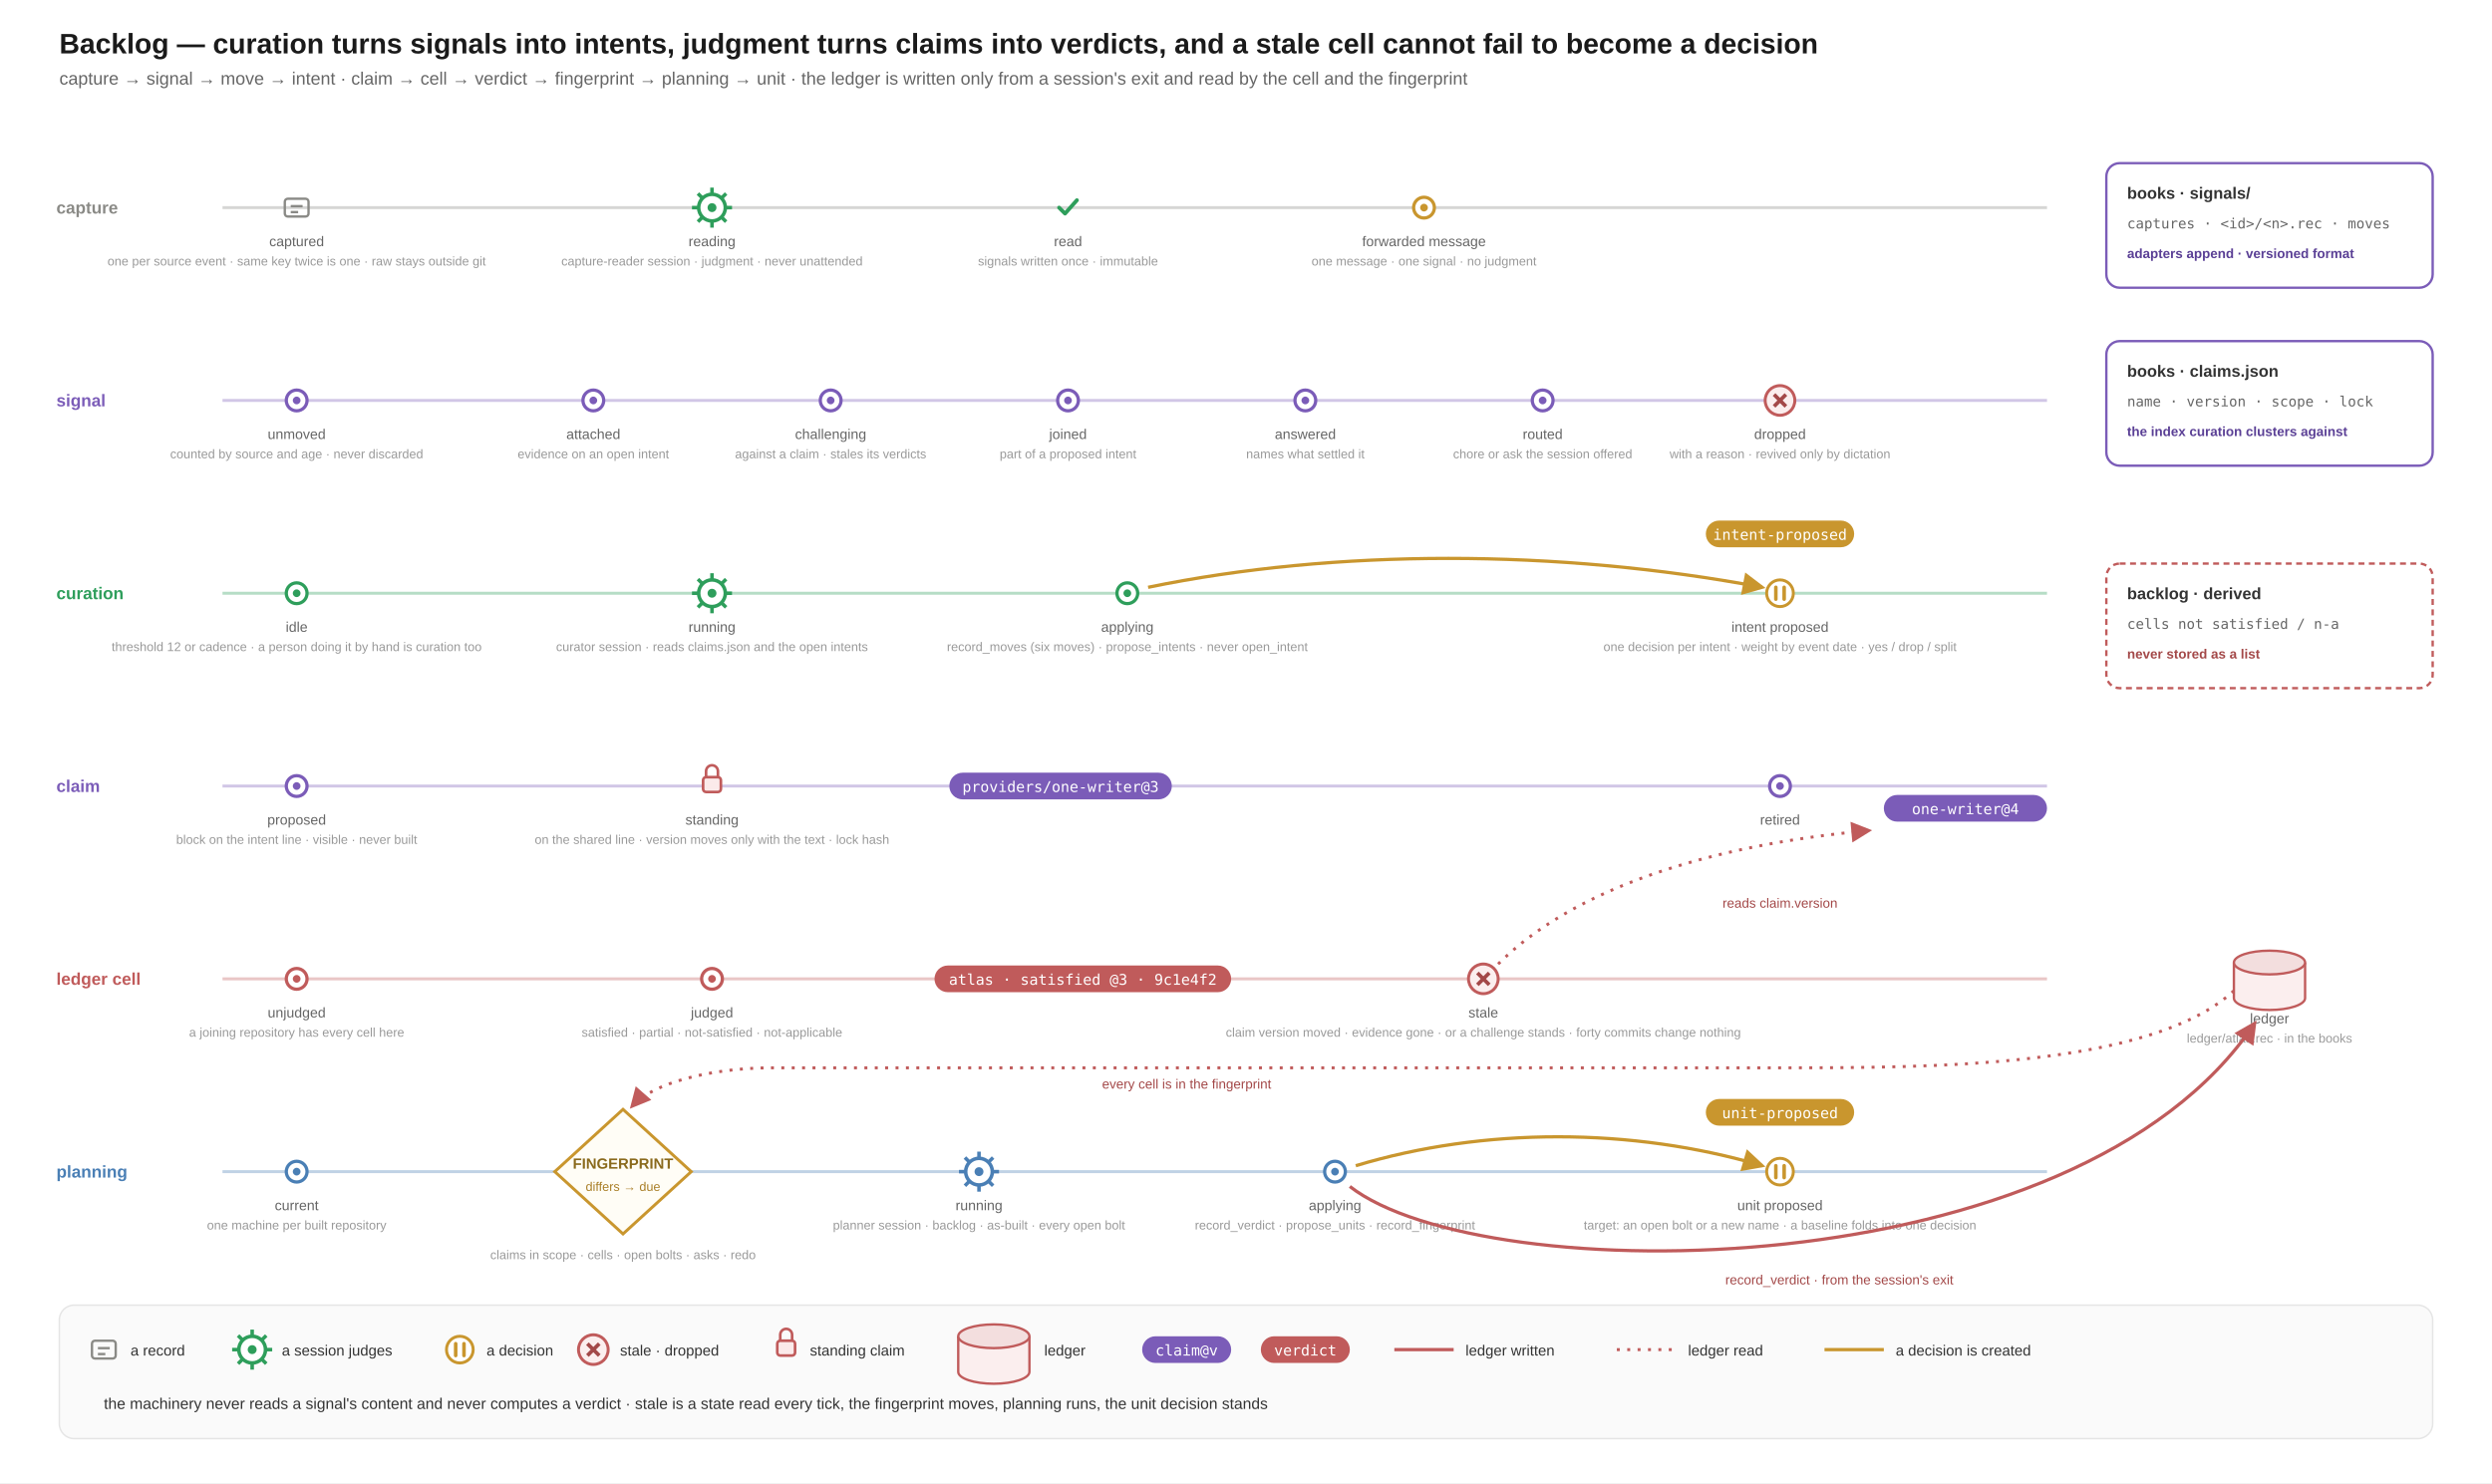
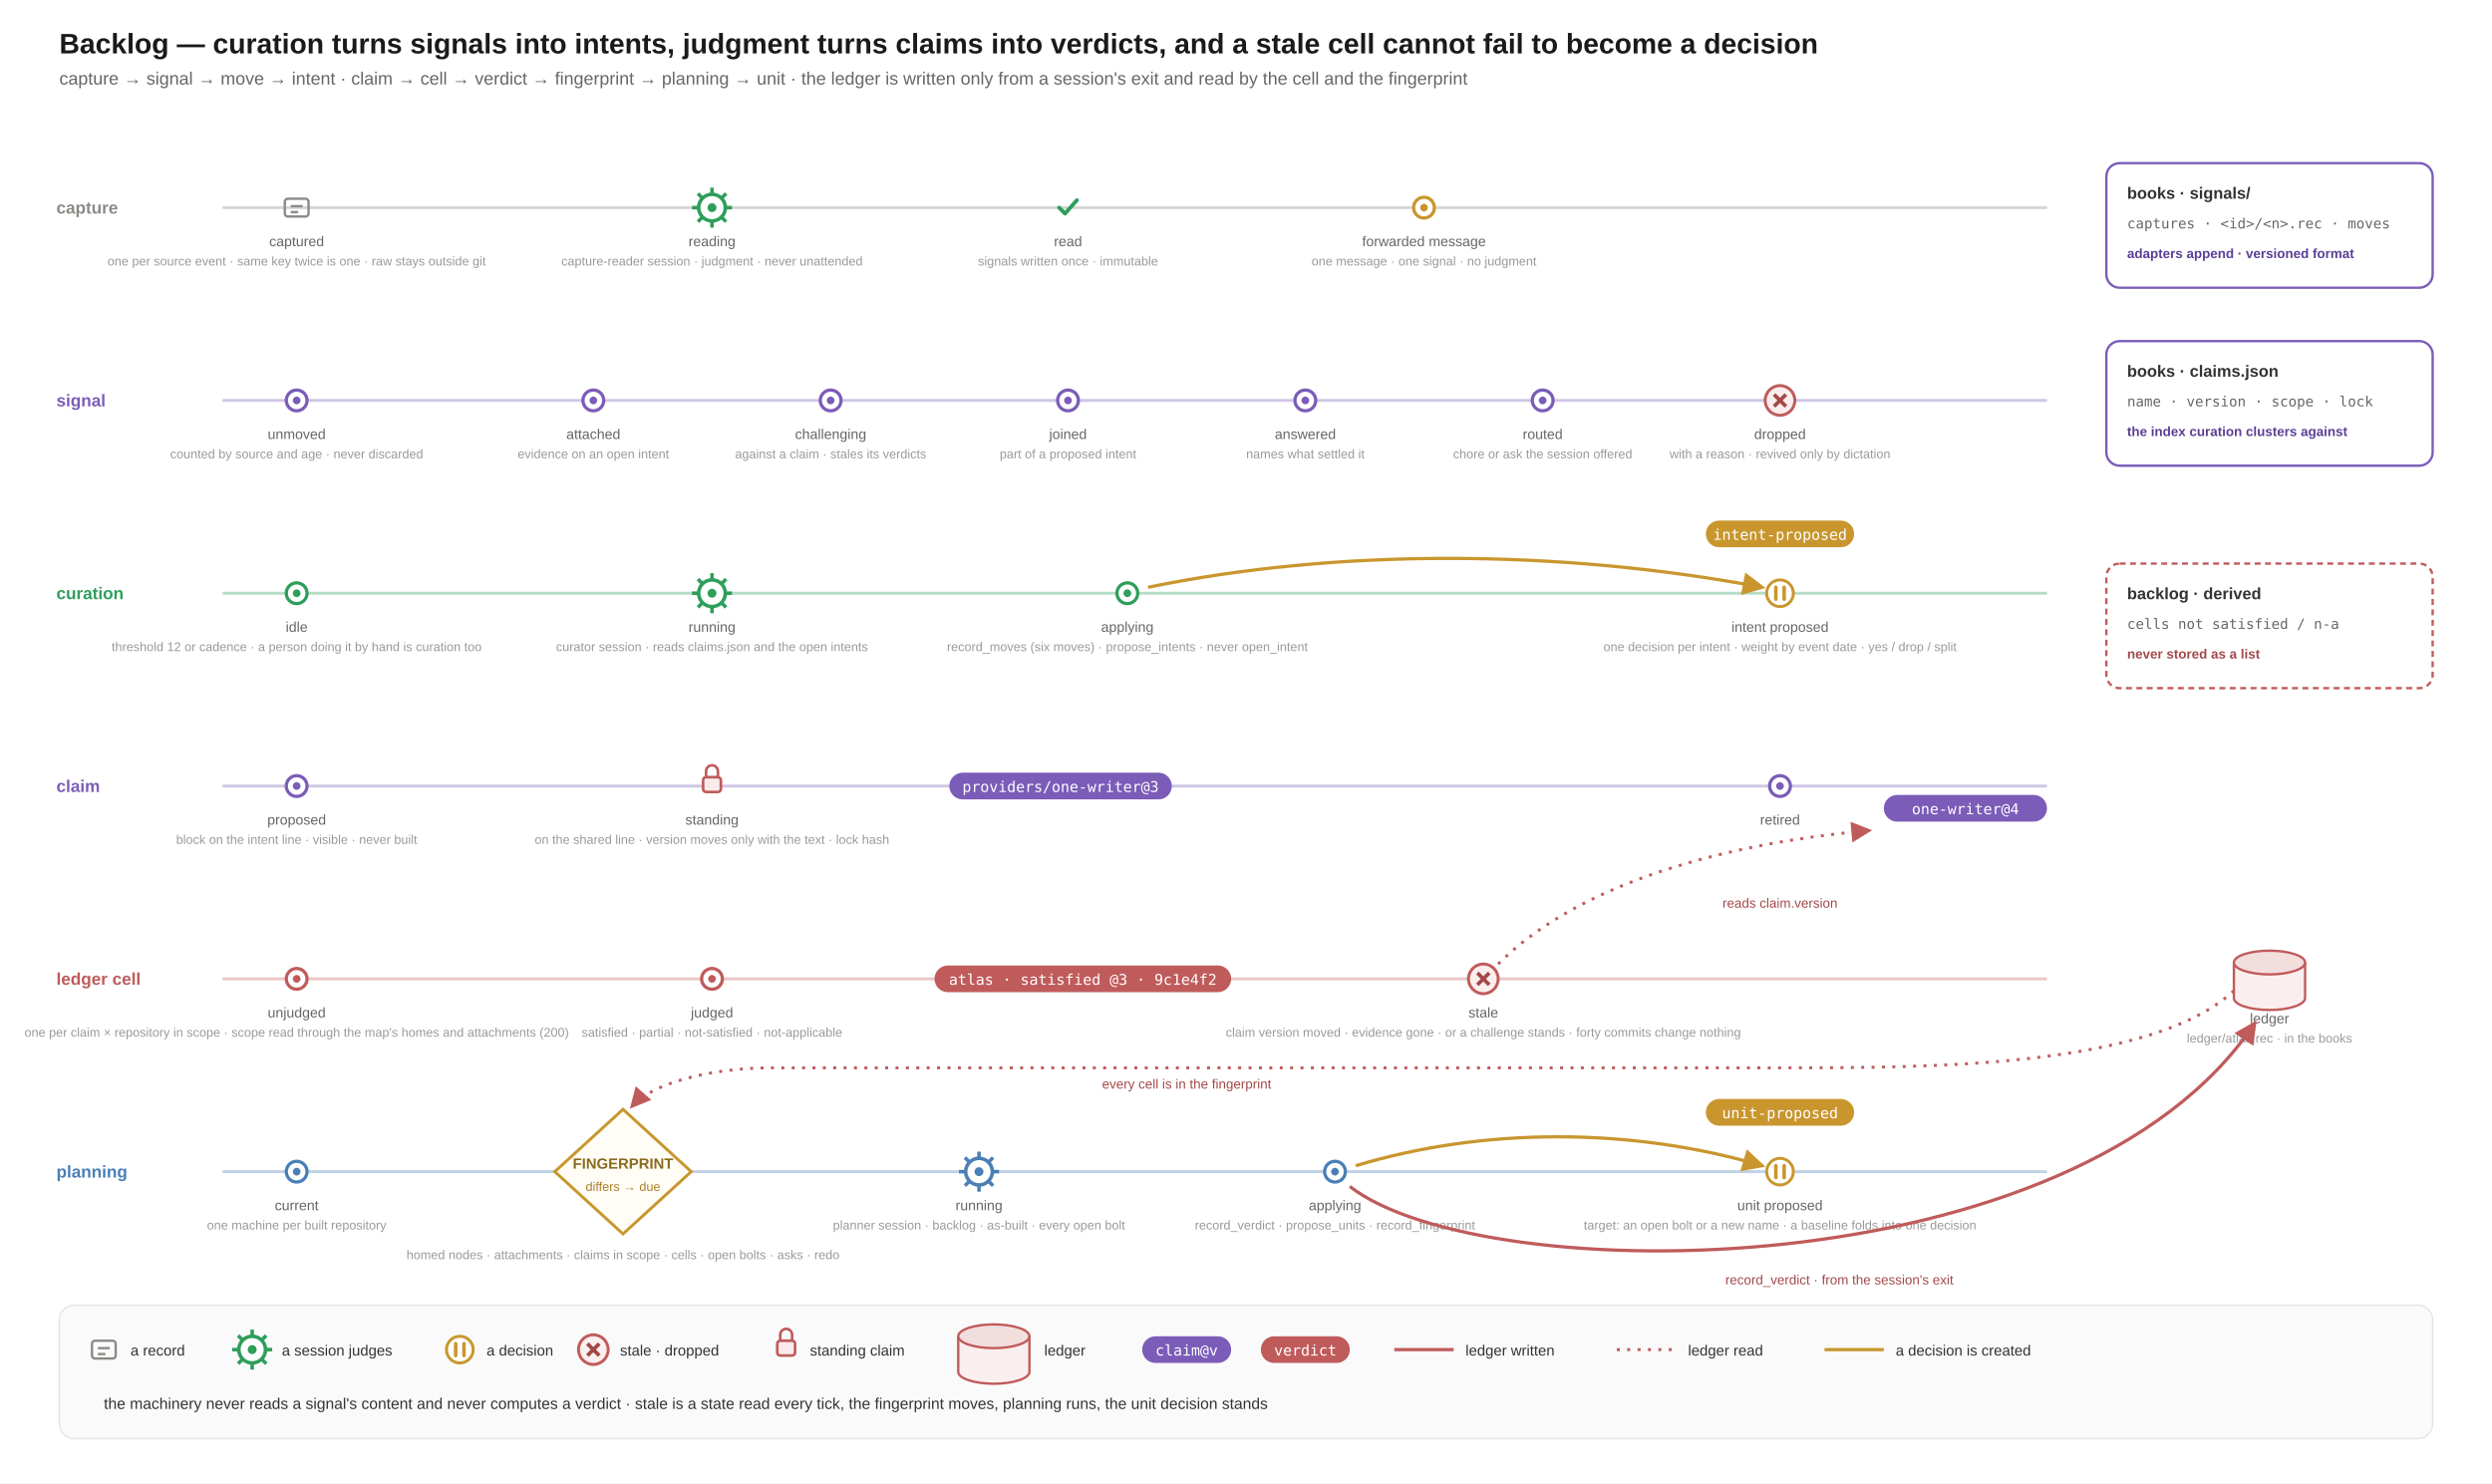
<svg xmlns="http://www.w3.org/2000/svg" viewBox="0 0 1680 1000" font-family="-apple-system, 'Helvetica Neue', Arial, sans-serif">
  <defs>
    <marker id="mB" viewBox="0 0 10 10" refX="8.5" refY="5" markerWidth="7" markerHeight="7" orient="auto-start-reverse">
      <path d="M0 0L10 5L0 10z" fill="#4a7fb5" />
    </marker>
    <marker id="mP" viewBox="0 0 10 10" refX="8.5" refY="5" markerWidth="7" markerHeight="7" orient="auto-start-reverse">
      <path d="M0 0L10 5L0 10z" fill="#7b5cb8" />
    </marker>
    <marker id="mR" viewBox="0 0 10 10" refX="8.5" refY="5" markerWidth="7" markerHeight="7" orient="auto-start-reverse">
      <path d="M0 0L10 5L0 10z" fill="#c05b5b" />
    </marker>
    <marker id="mG" viewBox="0 0 10 10" refX="8.5" refY="5" markerWidth="7" markerHeight="7" orient="auto-start-reverse">
      <path d="M0 0L10 5L0 10z" fill="#2e9e5b" />
    </marker>
    <marker id="mA" viewBox="0 0 10 10" refX="8.5" refY="5" markerWidth="7" markerHeight="7" orient="auto-start-reverse">
      <path d="M0 0L10 5L0 10z" fill="#c9962e" />
    </marker>
    <g id="cyl">
      <path d="M -24 -11 L -24 13 A 24 8 0 0 0 24 13 L 24 -11" fill="#fbeeee" stroke="#c05b5b" stroke-width="1.6" />
      <ellipse cx="0" cy="-11" rx="24" ry="8" fill="#f3dede" stroke="#c05b5b" stroke-width="1.6" />
    </g>
    <g id="gear">
      <circle r="9" fill="#fff" stroke="currentColor" stroke-width="2.4" />
      <circle r="3" fill="currentColor" />
      <g stroke="currentColor" stroke-width="2.4">
        <line y1="-9" y2="-13.5" />
        <line y1="9" y2="13.5" />
        <line x1="-9" x2="-13.5" />
        <line x1="9" x2="13.5" />
        <line x1="-6.4" y1="-6.4" x2="-9.5" y2="-9.5" />
        <line x1="6.4" y1="6.4" x2="9.5" y2="9.5" />
        <line x1="-6.4" y1="6.4" x2="-9.5" y2="9.5" />
        <line x1="6.4" y1="-6.4" x2="9.5" y2="-9.5" />
      </g>
    </g>
    <g id="repo">
      <rect x="-26" y="-18" width="52" height="36" rx="7" fill="#fff" stroke="currentColor" stroke-width="2" />
      <circle cx="-9" cy="8" r="3.2" fill="currentColor" />
      <circle cx="9" cy="-8" r="3.2" fill="currentColor" />
      <path d="M -9 8 v-8 a 8 8 0 0 1 8 -8 h 1" fill="none" stroke="currentColor" stroke-width="2" />
    </g>
    <g id="pause">
      <circle r="9" fill="#fff" stroke="#c9962e" stroke-width="2" />
      <line x1="-2.8" y1="-4" x2="-2.8" y2="4" stroke="#c9962e" stroke-width="2.4" stroke-linecap="round" />
      <line x1="2.8" y1="-4" x2="2.8" y2="4" stroke="#c9962e" stroke-width="2.4" stroke-linecap="round" />
    </g>
    <g id="check" fill="none" stroke="#2e9e5b" stroke-width="2.6" stroke-linecap="round" stroke-linejoin="round">
      <path d="M -6 0 L -2 4 L 6 -5" />
    </g>
    <g id="marker">
      <circle r="7" fill="#fff" stroke="currentColor" stroke-width="2.2" />
      <circle r="2.6" fill="currentColor" />
    </g>
    <g id="cross">
      <circle r="10" fill="#fbeeee" stroke="#c05b5b" stroke-width="2" />
      <path d="M -4 -4 l 8 8 M 4 -4 l -8 8" fill="none" stroke="#a34848" stroke-width="2.5" />
    </g>
    <g id="row" stroke="currentColor" stroke-width="1.6" fill="none">
      <rect x="-8" y="-6" width="16" height="12" rx="2" />
      <line x1="-4" y1="-1" x2="4" y2="-1" />
      <line x1="-4" y1="3" x2="1" y2="3" />
    </g>
    <g id="rows" fill="currentColor">
      <rect x="-16" y="-9" width="32" height="4" rx="1" />
      <rect x="-16" y="-2" width="32" height="4" rx="1" />
      <rect x="-16" y="5" width="20" height="4" rx="1" />
    </g>
    <g id="people">
      <circle cy="-5" r="4" fill="none" stroke="currentColor" stroke-width="1.8" />
      <path d="M -8 9 a 8 7 0 0 1 16 0" fill="none" stroke="currentColor" stroke-width="1.8" />
    </g>
    <g id="lock" stroke="#c05b5b" stroke-width="1.8" fill="none">
      <rect x="-6" y="-2" width="12" height="10" rx="2" fill="#fbeaea" />
      <path d="M -4 -2 v-4 a 4 4 0 0 1 8 0 v4" />
    </g>
  </defs>
  <rect width="1680" height="1000" fill="#fff" />
  <text x="40" y="36" font-size="19" font-weight="700" fill="#1a1a1a">Backlog — curation turns signals into intents, judgment turns claims into verdicts, and a stale cell cannot fail to become a decision</text>
  <text x="40" y="57" font-size="12" fill="#666">capture → signal → move → intent · claim → cell → verdict → fingerprint → planning → unit · the ledger is written only from a session's exit and read by the cell and the fingerprint</text>
  <text x="38" y="144" font-size="11.5" font-weight="700" fill="#8a8a86">capture</text>
  <line x1="150" y1="140" x2="1380" y2="140" stroke="#8a8a86" stroke-width="2" opacity="0.35" />
  <use href="#row" x="200" y="140" color="#8a8a86" data-state="capture.captured" />
  <text x="200" y="166" font-size="9.5" fill="#666" text-anchor="middle">captured</text>
  <text x="200" y="179" font-size="8.5" fill="#999" text-anchor="middle">one per source event · same key twice is one · raw stays outside git</text>
  <use href="#gear" x="480" y="140" color="#2e9e5b" data-state="capture.reading" />
  <text x="480" y="166" font-size="9.5" fill="#666" text-anchor="middle">reading</text>
  <text x="480" y="179" font-size="8.5" fill="#999" text-anchor="middle">capture-reader session · judgment · never unattended</text>
  <use href="#check" x="720" y="140" data-state="capture.read" />
  <text x="720" y="166" font-size="9.5" fill="#666" text-anchor="middle">read</text>
  <text x="720" y="179" font-size="8.5" fill="#999" text-anchor="middle">signals written once · immutable</text>
  <use href="#marker" x="960" y="140" color="#c9962e" data-effect="ensure_signal" />
  <text x="960" y="166" font-size="9.5" fill="#666" text-anchor="middle">forwarded message</text>
  <text x="960" y="179" font-size="8.5" fill="#999" text-anchor="middle">one message · one signal · no judgment</text>
  <text x="38" y="274" font-size="11.5" font-weight="700" fill="#7b5cb8">signal</text>
  <line x1="150" y1="270" x2="1380" y2="270" stroke="#7b5cb8" stroke-width="2" opacity="0.35" />
  <use href="#marker" x="200" y="270" color="#7b5cb8" data-state="signal.unmoved" />
  <text x="200" y="296" font-size="9.5" fill="#666" text-anchor="middle">unmoved</text>
  <text x="200" y="309" font-size="8.5" fill="#999" text-anchor="middle">counted by source and age · never discarded</text>
  <use href="#marker" x="400" y="270" color="#7b5cb8" data-state="signal.attached" />
  <text x="400" y="296" font-size="9.5" fill="#666" text-anchor="middle">attached</text>
  <text x="400" y="309" font-size="8.5" fill="#999" text-anchor="middle">evidence on an open intent</text>
  <use href="#marker" x="560" y="270" color="#7b5cb8" data-state="signal.challenging" />
  <text x="560" y="296" font-size="9.5" fill="#666" text-anchor="middle">challenging</text>
  <text x="560" y="309" font-size="8.5" fill="#999" text-anchor="middle">against a claim · stales its verdicts</text>
  <use href="#marker" x="720" y="270" color="#7b5cb8" data-state="signal.joined" />
  <text x="720" y="296" font-size="9.5" fill="#666" text-anchor="middle">joined</text>
  <text x="720" y="309" font-size="8.5" fill="#999" text-anchor="middle">part of a proposed intent</text>
  <use href="#marker" x="880" y="270" color="#7b5cb8" data-state="signal.answered" />
  <text x="880" y="296" font-size="9.5" fill="#666" text-anchor="middle">answered</text>
  <text x="880" y="309" font-size="8.5" fill="#999" text-anchor="middle">names what settled it</text>
  <use href="#marker" x="1040" y="270" color="#7b5cb8" data-state="signal.routed" />
  <text x="1040" y="296" font-size="9.5" fill="#666" text-anchor="middle">routed</text>
  <text x="1040" y="309" font-size="8.5" fill="#999" text-anchor="middle">chore or ask the session offered</text>
  <use href="#cross" x="1200" y="270" data-state="signal.dropped" />
  <text x="1200" y="296" font-size="9.5" fill="#666" text-anchor="middle">dropped</text>
  <text x="1200" y="309" font-size="8.5" fill="#999" text-anchor="middle">with a reason · revived only by dictation</text>
  <text x="38" y="404" font-size="11.5" font-weight="700" fill="#2e9e5b">curation</text>
  <line x1="150" y1="400" x2="1380" y2="400" stroke="#2e9e5b" stroke-width="2" opacity="0.35" />
  <use href="#marker" x="200" y="400" color="#2e9e5b" data-state="curation.idle" />
  <text x="200" y="426" font-size="9.5" fill="#666" text-anchor="middle">idle</text>
  <text x="200" y="439" font-size="8.5" fill="#999" text-anchor="middle">threshold 12 or cadence · a person doing it by hand is curation too</text>
  <use href="#gear" x="480" y="400" color="#2e9e5b" data-state="curation.running" />
  <text x="480" y="426" font-size="9.5" fill="#666" text-anchor="middle">running</text>
  <text x="480" y="439" font-size="8.5" fill="#999" text-anchor="middle">curator session · reads claims.json and the open intents</text>
  <use href="#marker" x="760" y="400" color="#2e9e5b" data-state="curation.applying" />
  <text x="760" y="426" font-size="9.5" fill="#666" text-anchor="middle">applying</text>
  <text x="760" y="439" font-size="8.5" fill="#999" text-anchor="middle">record_moves (six moves) · propose_intents · never open_intent</text>
  <path d="M 774 396 C 900 370, 1050 370, 1188 396" fill="none" stroke="#c9962e" stroke-width="2.2" marker-end="url(#mA)" />
  <use href="#pause" x="1200" y="400" data-state="intent.proposed" />
  <rect x="1150" y="351" width="100" height="18" rx="9" fill="#c9962e" />
  <text x="1200" y="364" font-size="10" font-family="monospace" fill="#fff" text-anchor="middle" data-decision="intent-proposed">intent-proposed</text>
  <text x="1200" y="426" font-size="9.5" fill="#666" text-anchor="middle">intent proposed</text>
  <text x="1200" y="439" font-size="8.5" fill="#999" text-anchor="middle">one decision per intent · weight by event date · yes / drop / split</text>
  <text x="38" y="534" font-size="11.5" font-weight="700" fill="#7b5cb8">claim</text>
  <line x1="150" y1="530" x2="1380" y2="530" stroke="#7b5cb8" stroke-width="2" opacity="0.35" />
  <use href="#marker" x="200" y="530" color="#7b5cb8" data-state="claim.proposed" />
  <text x="200" y="556" font-size="9.5" fill="#666" text-anchor="middle">proposed</text>
  <text x="200" y="569" font-size="8.5" fill="#999" text-anchor="middle">block on the intent line · visible · never built</text>
  <use href="#lock" x="480" y="526" />
  <text x="480" y="556" font-size="9.5" fill="#666" text-anchor="middle">standing</text>
  <text x="480" y="569" font-size="8.5" fill="#999" text-anchor="middle">on the shared line · version moves only with the text · lock hash</text>
  <rect x="640" y="521" width="150" height="18" rx="9" fill="#7b5cb8" />
  <text x="715" y="534" font-size="10" font-family="monospace" fill="#fff" text-anchor="middle">providers/one-writer@3</text>
  <use href="#marker" x="1200" y="530" color="#7b5cb8" data-state="claim.retired" />
  <text x="1200" y="556" font-size="9.5" fill="#666" text-anchor="middle">retired</text>
  <text x="38" y="664" font-size="11.5" font-weight="700" fill="#c05b5b">ledger cell</text>
  <line x1="150" y1="660" x2="1380" y2="660" stroke="#c05b5b" stroke-width="2" opacity="0.35" />
  <use href="#marker" x="200" y="660" color="#c05b5b" data-state="ledger-cell.unjudged" />
  <text x="200" y="686" font-size="9.5" fill="#666" text-anchor="middle">unjudged</text>
-   <text x="200" y="699" font-size="8.5" fill="#999" text-anchor="middle">a joining repository has every cell here</text>
+   <text x="200" y="699" font-size="8.5" fill="#999" text-anchor="middle">one per claim × repository in scope · scope read through the map's homes and attachments (200)</text>
  <use href="#marker" x="480" y="660" color="#c05b5b" data-state="ledger-cell.judged" />
  <text x="480" y="686" font-size="9.5" fill="#666" text-anchor="middle">judged</text>
  <text x="480" y="699" font-size="8.5" fill="#999" text-anchor="middle">satisfied · partial · not-satisfied · not-applicable</text>
  <rect x="630" y="651" width="200" height="18" rx="9" fill="#c05b5b" />
  <text x="730" y="664" font-size="10" font-family="monospace" fill="#fff" text-anchor="middle">atlas · satisfied @3 · 9c1e4f2</text>
  <use href="#cross" x="1000" y="660" data-state="ledger-cell.stale" />
  <text x="1000" y="686" font-size="9.5" fill="#666" text-anchor="middle">stale</text>
  <text x="1000" y="699" font-size="8.5" fill="#999" text-anchor="middle">claim version moved · evidence gone · or a challenge stands · forty commits change nothing</text>
  <path d="M 1010 650 C 1060 600, 1150 570, 1260 560" fill="none" stroke="#c05b5b" stroke-width="2" stroke-dasharray="2 5" marker-end="url(#mR)" />
  <text x="1200" y="612" font-size="9" fill="#a34848" text-anchor="middle">reads claim.version</text>
  <rect x="1270" y="536" width="110" height="18" rx="9" fill="#7b5cb8" />
  <text x="1325" y="549" font-size="10" font-family="monospace" fill="#fff" text-anchor="middle">one-writer@4</text>
  <text x="38" y="794" font-size="11.5" font-weight="700" fill="#4a7fb5">planning</text>
  <line x1="150" y1="790" x2="1380" y2="790" stroke="#4a7fb5" stroke-width="2" opacity="0.35" />
  <use href="#marker" x="200" y="790" color="#4a7fb5" data-state="planning.current" />
  <text x="200" y="816" font-size="9.5" fill="#666" text-anchor="middle">current</text>
  <text x="200" y="829" font-size="8.5" fill="#999" text-anchor="middle">one machine per built repository</text>
  <polygon points="420,748 466,790 420,832 374,790" fill="#fffdf6" stroke="#c9962e" stroke-width="2" />
  <text x="420" y="788" font-size="10" font-weight="700" fill="#8a6a1d" text-anchor="middle">FINGERPRINT</text>
  <text x="420" y="803" font-size="8.5" fill="#a97e26" text-anchor="middle">differs → due</text>
-   <text x="420" y="849" font-size="8.5" fill="#999" text-anchor="middle">claims in scope · cells · open bolts · asks · redo</text>
+   <text x="420" y="849" font-size="8.5" fill="#999" text-anchor="middle">homed nodes · attachments · claims in scope · cells · open bolts · asks · redo</text>
  <use href="#gear" x="660" y="790" color="#4a7fb5" data-state="planning.running" />
  <text x="660" y="816" font-size="9.5" fill="#666" text-anchor="middle">running</text>
  <text x="660" y="829" font-size="8.5" fill="#999" text-anchor="middle">planner session · backlog · as-built · every open bolt</text>
  <use href="#marker" x="900" y="790" color="#4a7fb5" data-state="planning.applying" />
  <text x="900" y="816" font-size="9.5" fill="#666" text-anchor="middle">applying</text>
  <text x="900" y="829" font-size="8.5" fill="#999" text-anchor="middle">record_verdict · propose_units · record_fingerprint</text>
  <path d="M 914 786 C 1000 760, 1100 760, 1188 786" fill="none" stroke="#c9962e" stroke-width="2.2" marker-end="url(#mA)" />
  <use href="#pause" x="1200" y="790" data-state="unit.proposed" />
  <rect x="1150" y="741" width="100" height="18" rx="9" fill="#c9962e" />
  <text x="1200" y="754" font-size="10" font-family="monospace" fill="#fff" text-anchor="middle" data-decision="unit-proposed">unit-proposed</text>
  <text x="1200" y="816" font-size="9.5" fill="#666" text-anchor="middle">unit proposed</text>
  <text x="1200" y="829" font-size="8.5" fill="#999" text-anchor="middle">target: an open bolt or a new name · a baseline folds into one decision</text>
  <use href="#cyl" x="1530" y="660" />
  <text x="1530" y="690" font-size="9.5" fill="#666" text-anchor="middle">ledger</text>
  <text x="1530" y="703" font-size="8.5" fill="#999" text-anchor="middle">ledger/atlas.rec · in the books</text>
  <path d="M 910 800 C 1000 870, 1400 870, 1520 690" fill="none" stroke="#c05b5b" stroke-width="2.2" marker-end="url(#mR)" />
  <text x="1240" y="866" font-size="9" fill="#a34848" text-anchor="middle">record_verdict · from the session's exit</text>
  <path d="M 1506 668 C 1450 720, 1300 720, 1200 720 L 520 720 C 480 720, 440 730, 426 746" fill="none" stroke="#c05b5b" stroke-width="2" stroke-dasharray="2 5" marker-end="url(#mR)" />
  <text x="800" y="734" font-size="9" fill="#a34848" text-anchor="middle">every cell is in the fingerprint</text>
  <rect x="1420" y="110" width="220" height="84" rx="9" fill="#fff" stroke="#7b5cb8" stroke-width="1.6" />
  <text x="1434" y="134" font-size="11" font-weight="700" fill="#333">books · signals/</text>
  <text x="1434" y="154" font-size="9.5" font-family="monospace" fill="#666">captures · &lt;id&gt;/&lt;n&gt;.rec · moves</text>
  <text x="1434" y="174" font-size="9" fill="#5a3f95" font-weight="700">adapters append · versioned format</text>
  <rect x="1420" y="230" width="220" height="84" rx="9" fill="#fff" stroke="#7b5cb8" stroke-width="1.6" />
  <text x="1434" y="254" font-size="11" font-weight="700" fill="#333">books · claims.json</text>
  <text x="1434" y="274" font-size="9.5" font-family="monospace" fill="#666">name · version · scope · lock</text>
  <text x="1434" y="294" font-size="9" fill="#5a3f95" font-weight="700">the index curation clusters against</text>
  <rect x="1420" y="380" width="220" height="84" rx="9" fill="#fff" stroke="#c05b5b" stroke-width="1.6" stroke-dasharray="4 3" />
  <text x="1434" y="404" font-size="11" font-weight="700" fill="#333">backlog · derived</text>
  <text x="1434" y="424" font-size="9.5" font-family="monospace" fill="#666">cells not satisfied / n-a</text>
  <text x="1434" y="444" font-size="9" fill="#a34848" font-weight="700">never stored as a list</text>
  <rect x="40" y="880" width="1600" height="90" rx="10" fill="#fafafa" stroke="#e5e5e5" />
  <use href="#row" x="70" y="910" color="#8a8a86" />
  <text x="88" y="914" font-size="10" fill="#333">a record</text>
  <use href="#gear" x="170" y="910" color="#2e9e5b" />
  <text x="190" y="914" font-size="10" fill="#333">a session judges</text>
  <use href="#pause" x="310" y="910" />
  <text x="328" y="914" font-size="10" fill="#333">a decision</text>
  <use href="#cross" x="400" y="910" />
  <text x="418" y="914" font-size="10" fill="#333">stale · dropped</text>
  <use href="#lock" x="530" y="906" />
  <text x="546" y="914" font-size="10" fill="#333">standing claim</text>
  <use href="#cyl" x="670" y="912" />
  <text x="704" y="914" font-size="10" fill="#333">ledger</text>
  <rect x="770" y="901" width="60" height="18" rx="9" fill="#7b5cb8" />
  <text x="800" y="914" font-size="10" font-family="monospace" fill="#fff" text-anchor="middle">claim@v</text>
  <rect x="850" y="901" width="60" height="18" rx="9" fill="#c05b5b" />
  <text x="880" y="914" font-size="10" font-family="monospace" fill="#fff" text-anchor="middle">verdict</text>
  <line x1="940" y1="910" x2="980" y2="910" stroke="#c05b5b" stroke-width="2.2" />
  <text x="988" y="914" font-size="10" fill="#333">ledger written</text>
  <line x1="1090" y1="910" x2="1130" y2="910" stroke="#c05b5b" stroke-width="2" stroke-dasharray="2 5" />
  <text x="1138" y="914" font-size="10" fill="#333">ledger read</text>
  <line x1="1230" y1="910" x2="1270" y2="910" stroke="#c9962e" stroke-width="2.2" />
  <text x="1278" y="914" font-size="10" fill="#333">a decision is created</text>
  <text x="70" y="950" font-size="10.5" fill="#333">the machinery never reads a signal's content and never computes a verdict · stale is a state read every tick, the fingerprint moves, planning runs, the unit decision stands</text>
</svg>
